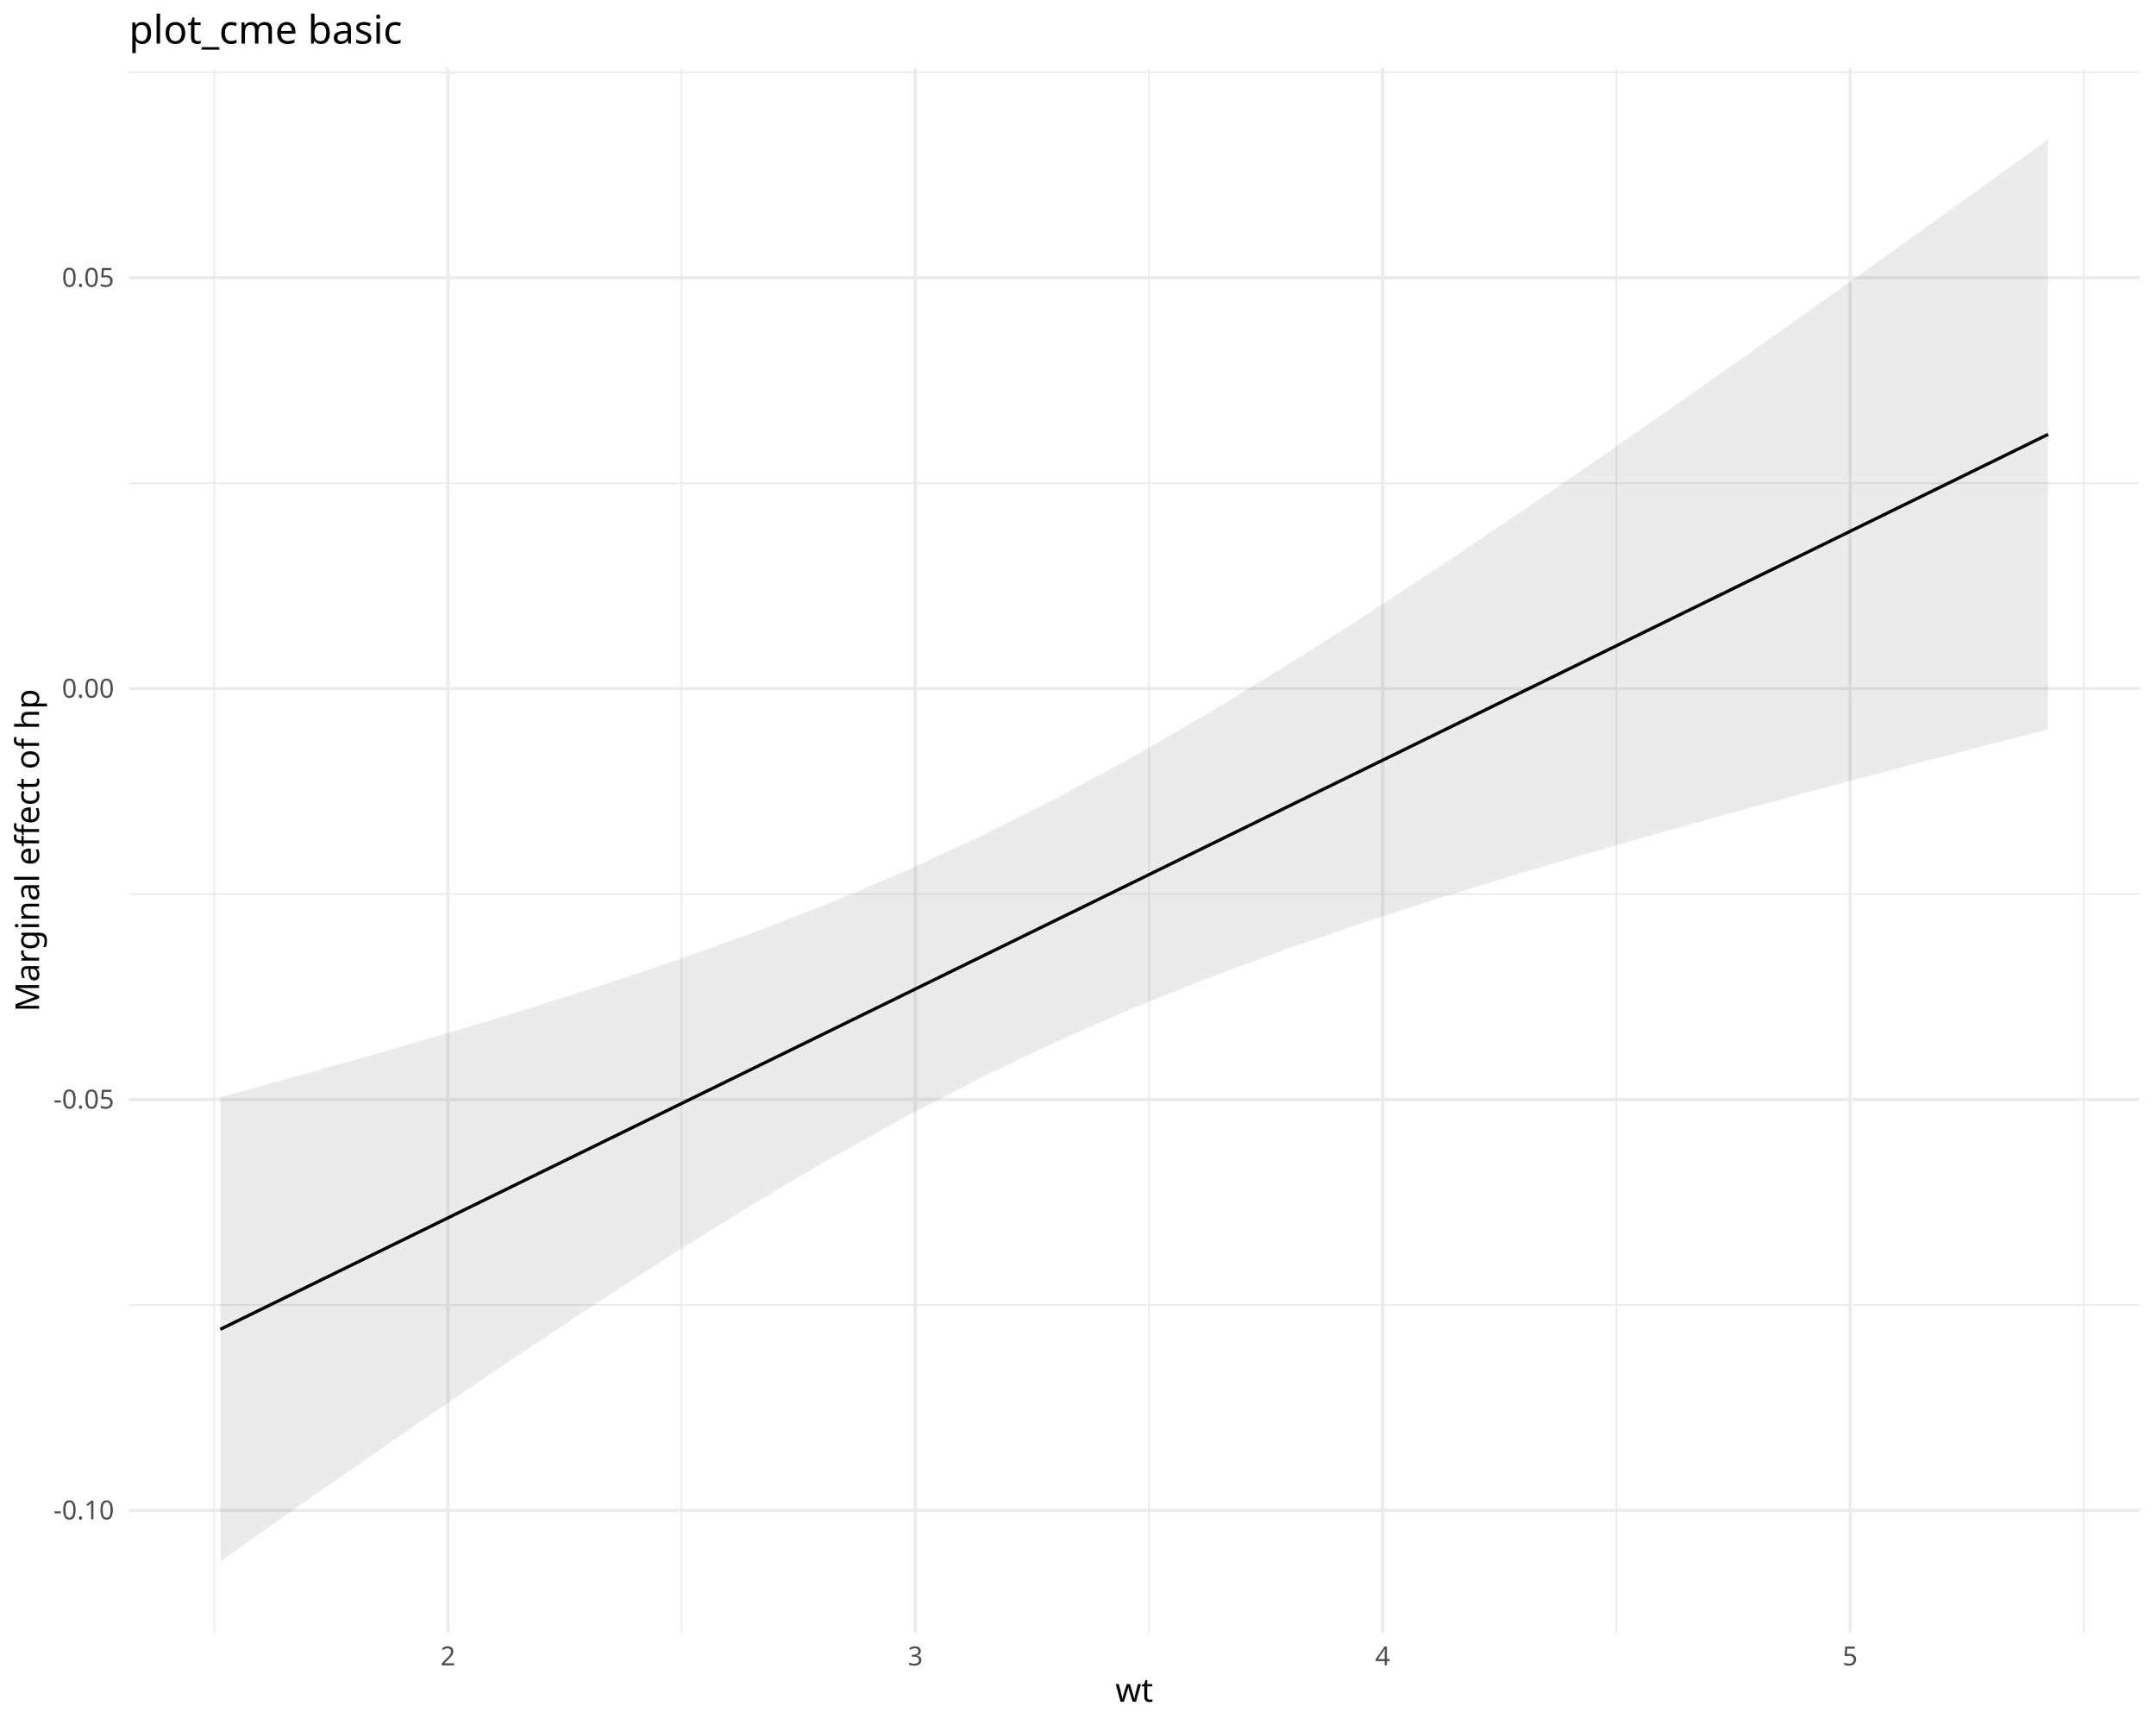
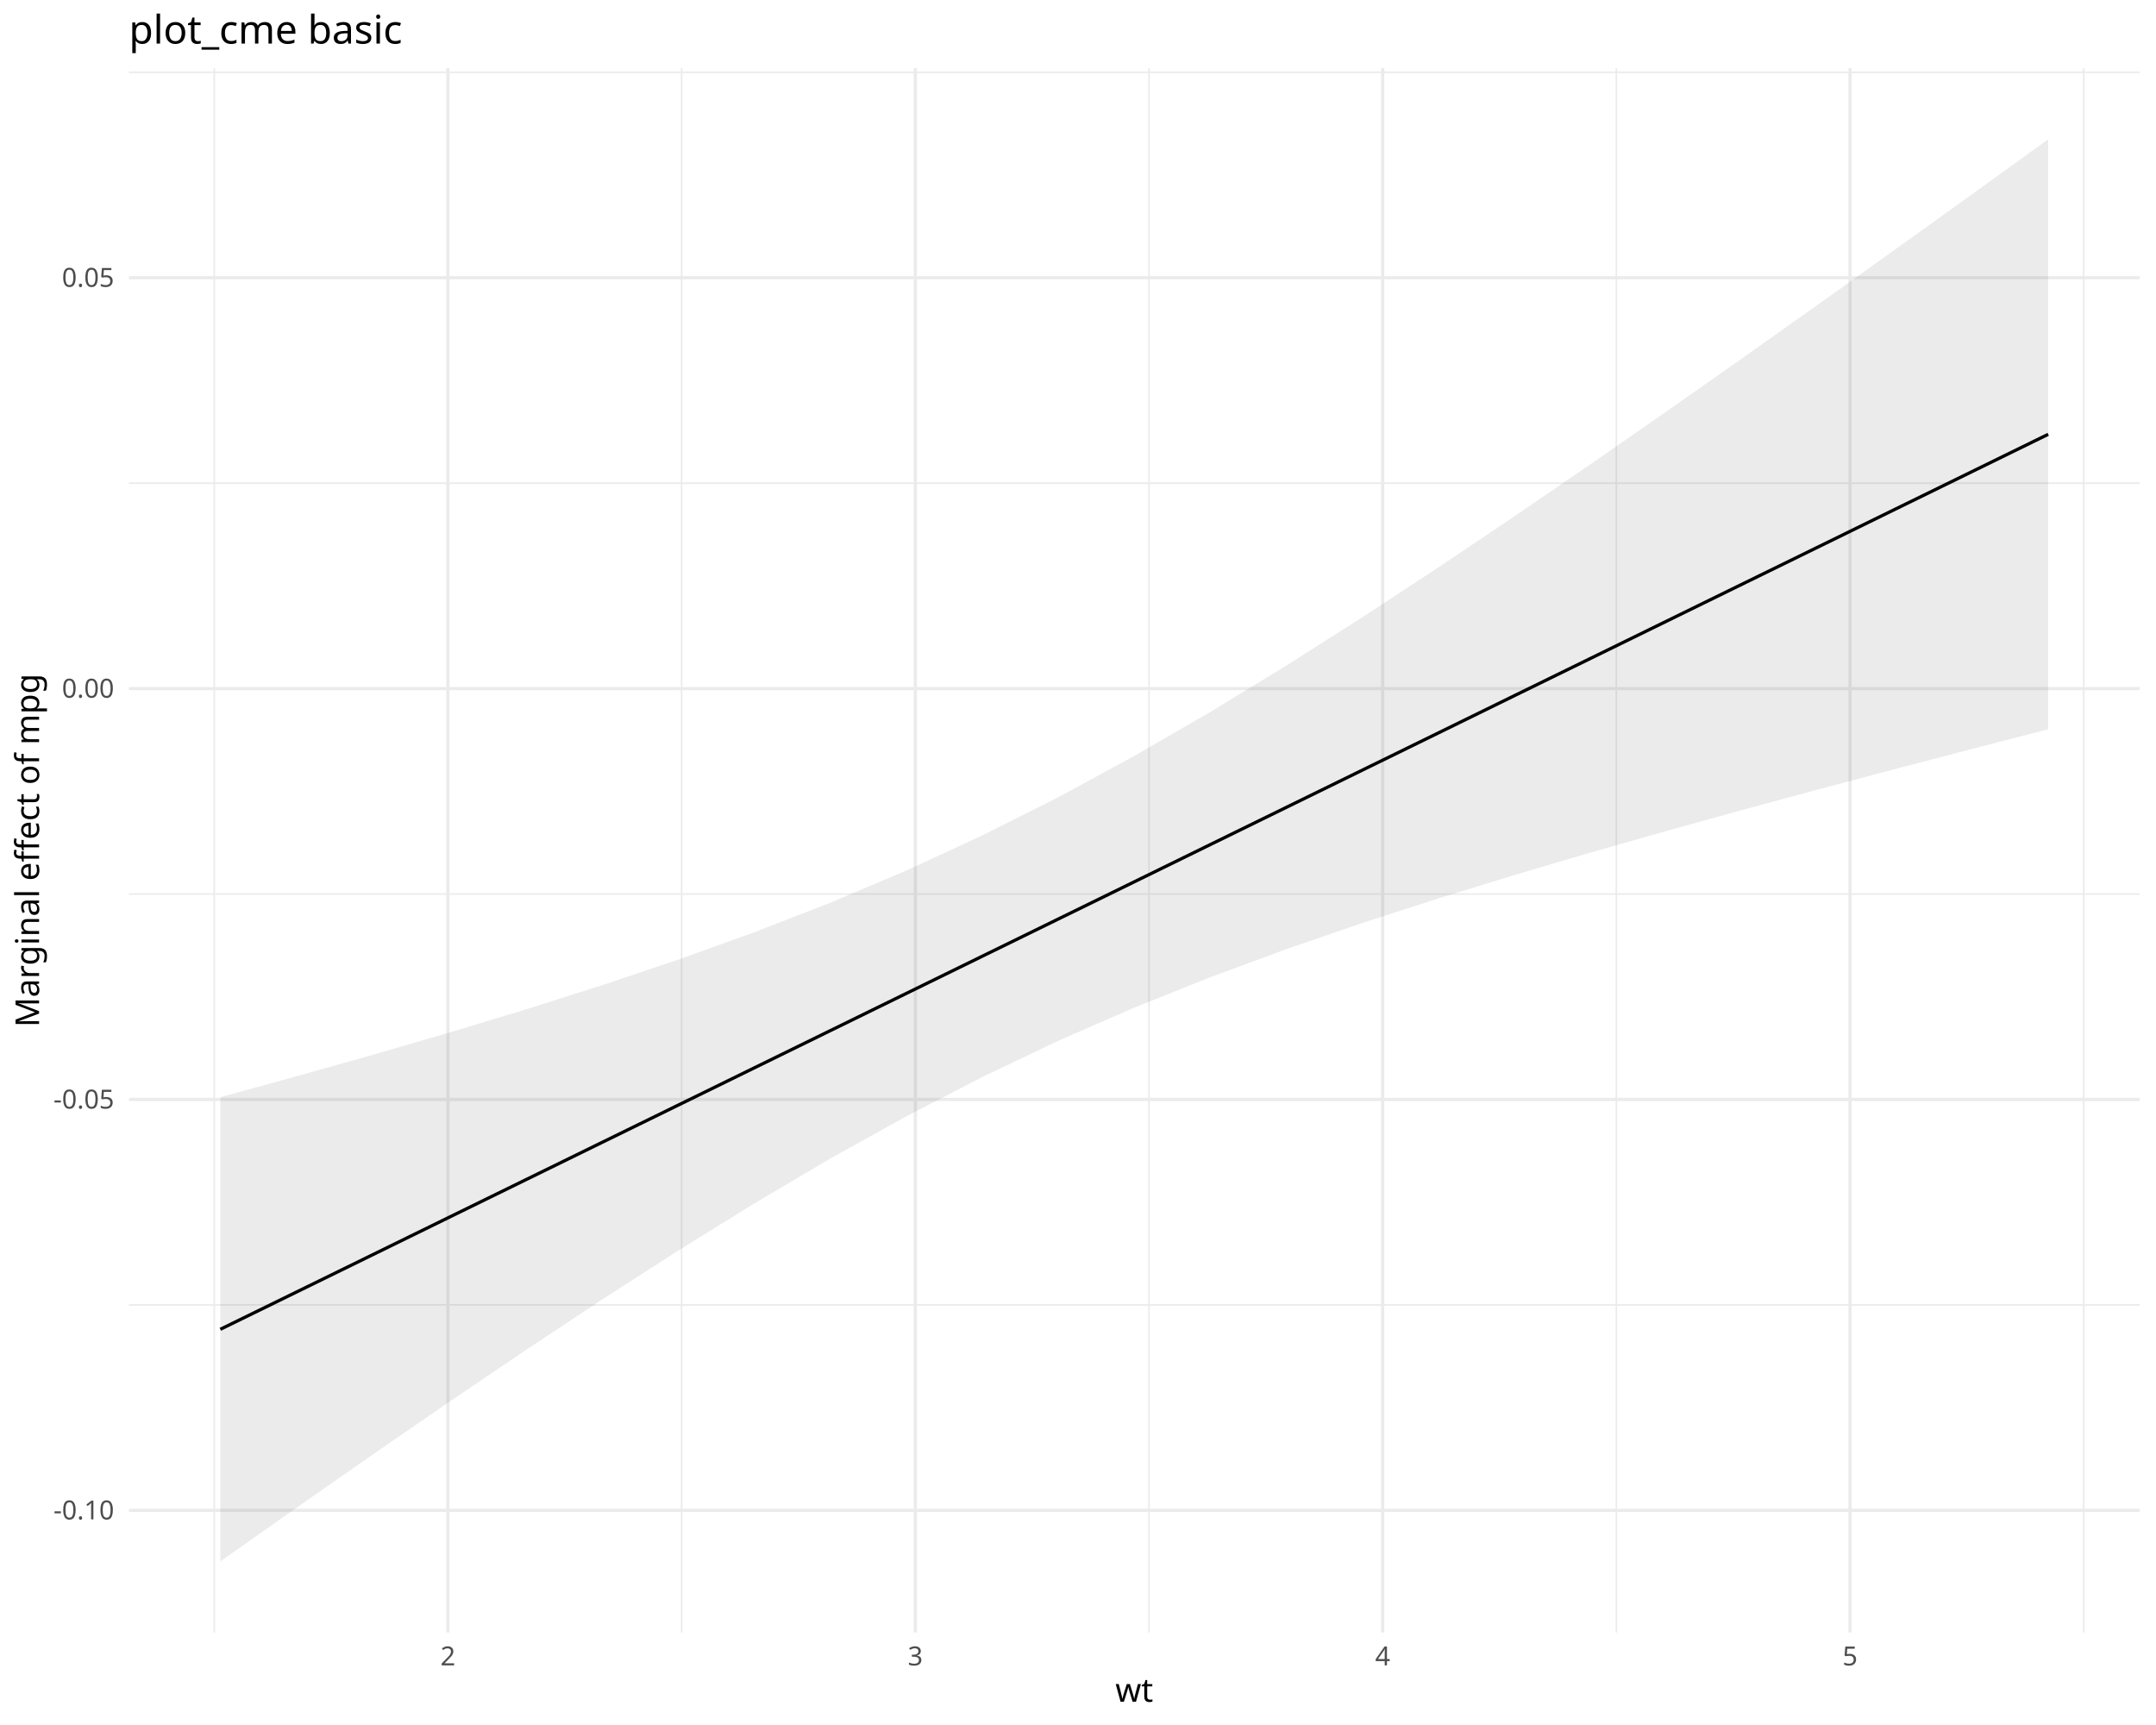
<svg xmlns="http://www.w3.org/2000/svg" class="svglite" data-engine-version="2.0" width="720.00pt" height="576.00pt" viewBox="0 0 720.00 576.00">
  <defs>
    <style type="text/css">
    .svglite line, .svglite polyline, .svglite polygon, .svglite path, .svglite rect, .svglite circle {
      fill: none;
      stroke: #000000;
      stroke-linecap: round;
      stroke-linejoin: round;
      stroke-miterlimit: 10.00;
    }
  </style>
  </defs>
  <rect width="100%" height="100%" style="stroke: none; fill: #FFFFFF;" />
  <defs>
    <clipPath id="cpMC4wMHw3MjAuMDB8MC4wMHw1NzYuMDA=">
      <rect x="0.00" y="0.00" width="720.00" height="576.00" />
    </clipPath>
  </defs>
  <g clip-path="url(#cpMC4wMHw3MjAuMDB8MC4wMHw1NzYuMDA=)">
</g>
  <defs>
    <clipPath id="cpNDMuMDZ8NzE0LjUyfDIyLjc4fDU0NS4xMQ==">
      <rect x="43.06" y="22.78" width="671.46" height="522.33" />
    </clipPath>
  </defs>
  <g clip-path="url(#cpNDMuMDZ8NzE0LjUyfDIyLjc4fDU0NS4xMQ==)">
    <polyline points="43.06,435.73 714.52,435.73 " style="stroke-width: 0.53; stroke: #EBEBEB; stroke-linecap: butt;" />
    <polyline points="43.06,298.53 714.52,298.53 " style="stroke-width: 0.53; stroke: #EBEBEB; stroke-linecap: butt;" />
    <polyline points="43.06,161.34 714.52,161.34 " style="stroke-width: 0.53; stroke: #EBEBEB; stroke-linecap: butt;" />
    <polyline points="43.06,24.14 714.52,24.14 " style="stroke-width: 0.53; stroke: #EBEBEB; stroke-linecap: butt;" />
    <polyline points="71.55,545.11 71.55,22.78 " style="stroke-width: 0.53; stroke: #EBEBEB; stroke-linecap: butt;" />
    <polyline points="227.63,545.11 227.63,22.78 " style="stroke-width: 0.53; stroke: #EBEBEB; stroke-linecap: butt;" />
    <polyline points="383.71,545.11 383.71,22.78 " style="stroke-width: 0.53; stroke: #EBEBEB; stroke-linecap: butt;" />
    <polyline points="539.78,545.11 539.78,22.78 " style="stroke-width: 0.53; stroke: #EBEBEB; stroke-linecap: butt;" />
    <polyline points="695.86,545.11 695.86,22.78 " style="stroke-width: 0.53; stroke: #EBEBEB; stroke-linecap: butt;" />
    <polyline points="43.06,504.33 714.52,504.33 " style="stroke-width: 1.07; stroke: #EBEBEB; stroke-linecap: butt;" />
    <polyline points="43.06,367.13 714.52,367.13 " style="stroke-width: 1.07; stroke: #EBEBEB; stroke-linecap: butt;" />
    <polyline points="43.06,229.93 714.52,229.93 " style="stroke-width: 1.07; stroke: #EBEBEB; stroke-linecap: butt;" />
    <polyline points="43.06,92.74 714.52,92.74 " style="stroke-width: 1.07; stroke: #EBEBEB; stroke-linecap: butt;" />
    <polyline points="149.59,545.11 149.59,22.78 " style="stroke-width: 1.07; stroke: #EBEBEB; stroke-linecap: butt;" />
    <polyline points="305.67,545.11 305.67,22.78 " style="stroke-width: 1.07; stroke: #EBEBEB; stroke-linecap: butt;" />
    <polyline points="461.75,545.11 461.75,22.78 " style="stroke-width: 1.07; stroke: #EBEBEB; stroke-linecap: butt;" />
    <polyline points="617.82,545.11 617.82,22.78 " style="stroke-width: 1.07; stroke: #EBEBEB; stroke-linecap: butt;" />
    <polygon points="73.58,366.37 99.02,359.39 124.45,352.23 149.89,344.84 175.32,337.15 200.75,329.08 226.19,320.54 251.62,311.40 277.06,301.53 302.49,290.77 327.92,279.02 353.36,266.24 378.79,252.43 404.23,237.71 429.66,222.19 455.09,206.03 480.53,189.34 505.96,172.25 531.40,154.84 556.83,137.18 582.26,119.31 607.70,101.29 633.13,83.13 658.57,64.87 684.00,46.53 684.00,243.51 658.57,250.07 633.13,256.72 607.70,263.47 582.26,270.34 556.83,277.38 531.40,284.62 505.96,292.12 480.53,299.93 455.09,308.15 429.66,316.89 404.23,326.28 378.79,336.46 353.36,347.56 327.92,359.68 302.49,372.84 277.06,386.98 251.62,402.01 226.19,417.77 200.75,434.14 175.32,450.98 149.89,468.19 124.45,485.70 99.02,503.44 73.58,521.37 " style="stroke-width: 0.00; stroke: none; fill: #333333; fill-opacity: 0.10;" />
    <polyline points="73.58,366.37 99.02,359.39 124.45,352.23 149.89,344.84 175.32,337.15 200.75,329.08 226.19,320.54 251.62,311.40 277.06,301.53 302.49,290.77 327.92,279.02 353.36,266.24 378.79,252.43 404.23,237.71 429.66,222.19 455.09,206.03 480.53,189.34 505.96,172.25 531.40,154.84 556.83,137.18 582.26,119.31 607.70,101.29 633.13,83.13 658.57,64.87 684.00,46.53 " style="stroke-width: 1.07; stroke: none;" />
    <polyline points="684.00,243.51 658.57,250.07 633.13,256.72 607.70,263.47 582.26,270.34 556.83,277.38 531.40,284.62 505.96,292.12 480.53,299.93 455.09,308.15 429.66,316.89 404.23,326.28 378.79,336.46 353.36,347.56 327.92,359.68 302.49,372.84 277.06,386.98 251.62,402.01 226.19,417.77 200.75,434.14 175.32,450.98 149.89,468.19 124.45,485.70 99.02,503.44 73.58,521.37 " style="stroke-width: 1.07; stroke: none;" />
    <polyline points="73.58,443.87 99.02,431.42 124.45,418.97 149.89,406.51 175.32,394.06 200.75,381.61 226.19,369.16 251.62,356.71 277.06,344.25 302.49,331.80 327.92,319.35 353.36,306.90 378.79,294.45 404.23,281.99 429.66,269.54 455.09,257.09 480.53,244.64 505.96,232.18 531.40,219.73 556.83,207.28 582.26,194.83 607.70,182.38 633.13,169.92 658.57,157.47 684.00,145.02 " style="stroke-width: 1.07; stroke-linecap: butt;" />
  </g>
  <g clip-path="url(#cpMC4wMHw3MjAuMDB8MC4wMHw1NzYuMDA=)">
    <text x="38.13" y="507.35" text-anchor="end" style="font-size: 8.80px; fill: #4D4D4D; font-family: sans;" textLength="20.06px" lengthAdjust="spacingAndGlyphs">-0.10</text>
    <text x="38.13" y="370.16" text-anchor="end" style="font-size: 8.80px; fill: #4D4D4D; font-family: sans;" textLength="20.06px" lengthAdjust="spacingAndGlyphs">-0.05</text>
    <text x="38.13" y="232.96" text-anchor="end" style="font-size: 8.80px; fill: #4D4D4D; font-family: sans;" textLength="17.13px" lengthAdjust="spacingAndGlyphs">0.00</text>
    <text x="38.13" y="95.77" text-anchor="end" style="font-size: 8.80px; fill: #4D4D4D; font-family: sans;" textLength="17.13px" lengthAdjust="spacingAndGlyphs">0.05</text>
    <text x="149.59" y="556.10" text-anchor="middle" style="font-size: 8.80px; fill: #4D4D4D; font-family: sans;" textLength="4.89px" lengthAdjust="spacingAndGlyphs">2</text>
    <text x="305.67" y="556.10" text-anchor="middle" style="font-size: 8.80px; fill: #4D4D4D; font-family: sans;" textLength="4.89px" lengthAdjust="spacingAndGlyphs">3</text>
    <text x="461.75" y="556.10" text-anchor="middle" style="font-size: 8.80px; fill: #4D4D4D; font-family: sans;" textLength="4.89px" lengthAdjust="spacingAndGlyphs">4</text>
    <text x="617.82" y="556.10" text-anchor="middle" style="font-size: 8.80px; fill: #4D4D4D; font-family: sans;" textLength="4.89px" lengthAdjust="spacingAndGlyphs">5</text>
    <text x="378.79" y="568.24" text-anchor="middle" style="font-size: 11.00px; font-family: sans;" textLength="11.00px" lengthAdjust="spacingAndGlyphs">wt</text>
-     <text transform="translate(13.05,283.95) rotate(-90)" text-anchor="middle" style="font-size: 11.00px; font-family: sans;" textLength="99.67px" lengthAdjust="spacingAndGlyphs">Marginal effect of hp</text>
+     <text transform="translate(13.05,283.95) rotate(-90)" text-anchor="middle" style="font-size: 11.00px; font-family: sans;" textLength="108.84px" lengthAdjust="spacingAndGlyphs">Marginal effect of mpg</text>
    <text x="43.06" y="14.56" style="font-size: 13.20px; font-family: sans;" textLength="88.06px" lengthAdjust="spacingAndGlyphs">plot_cme basic</text>
  </g>
</svg>
